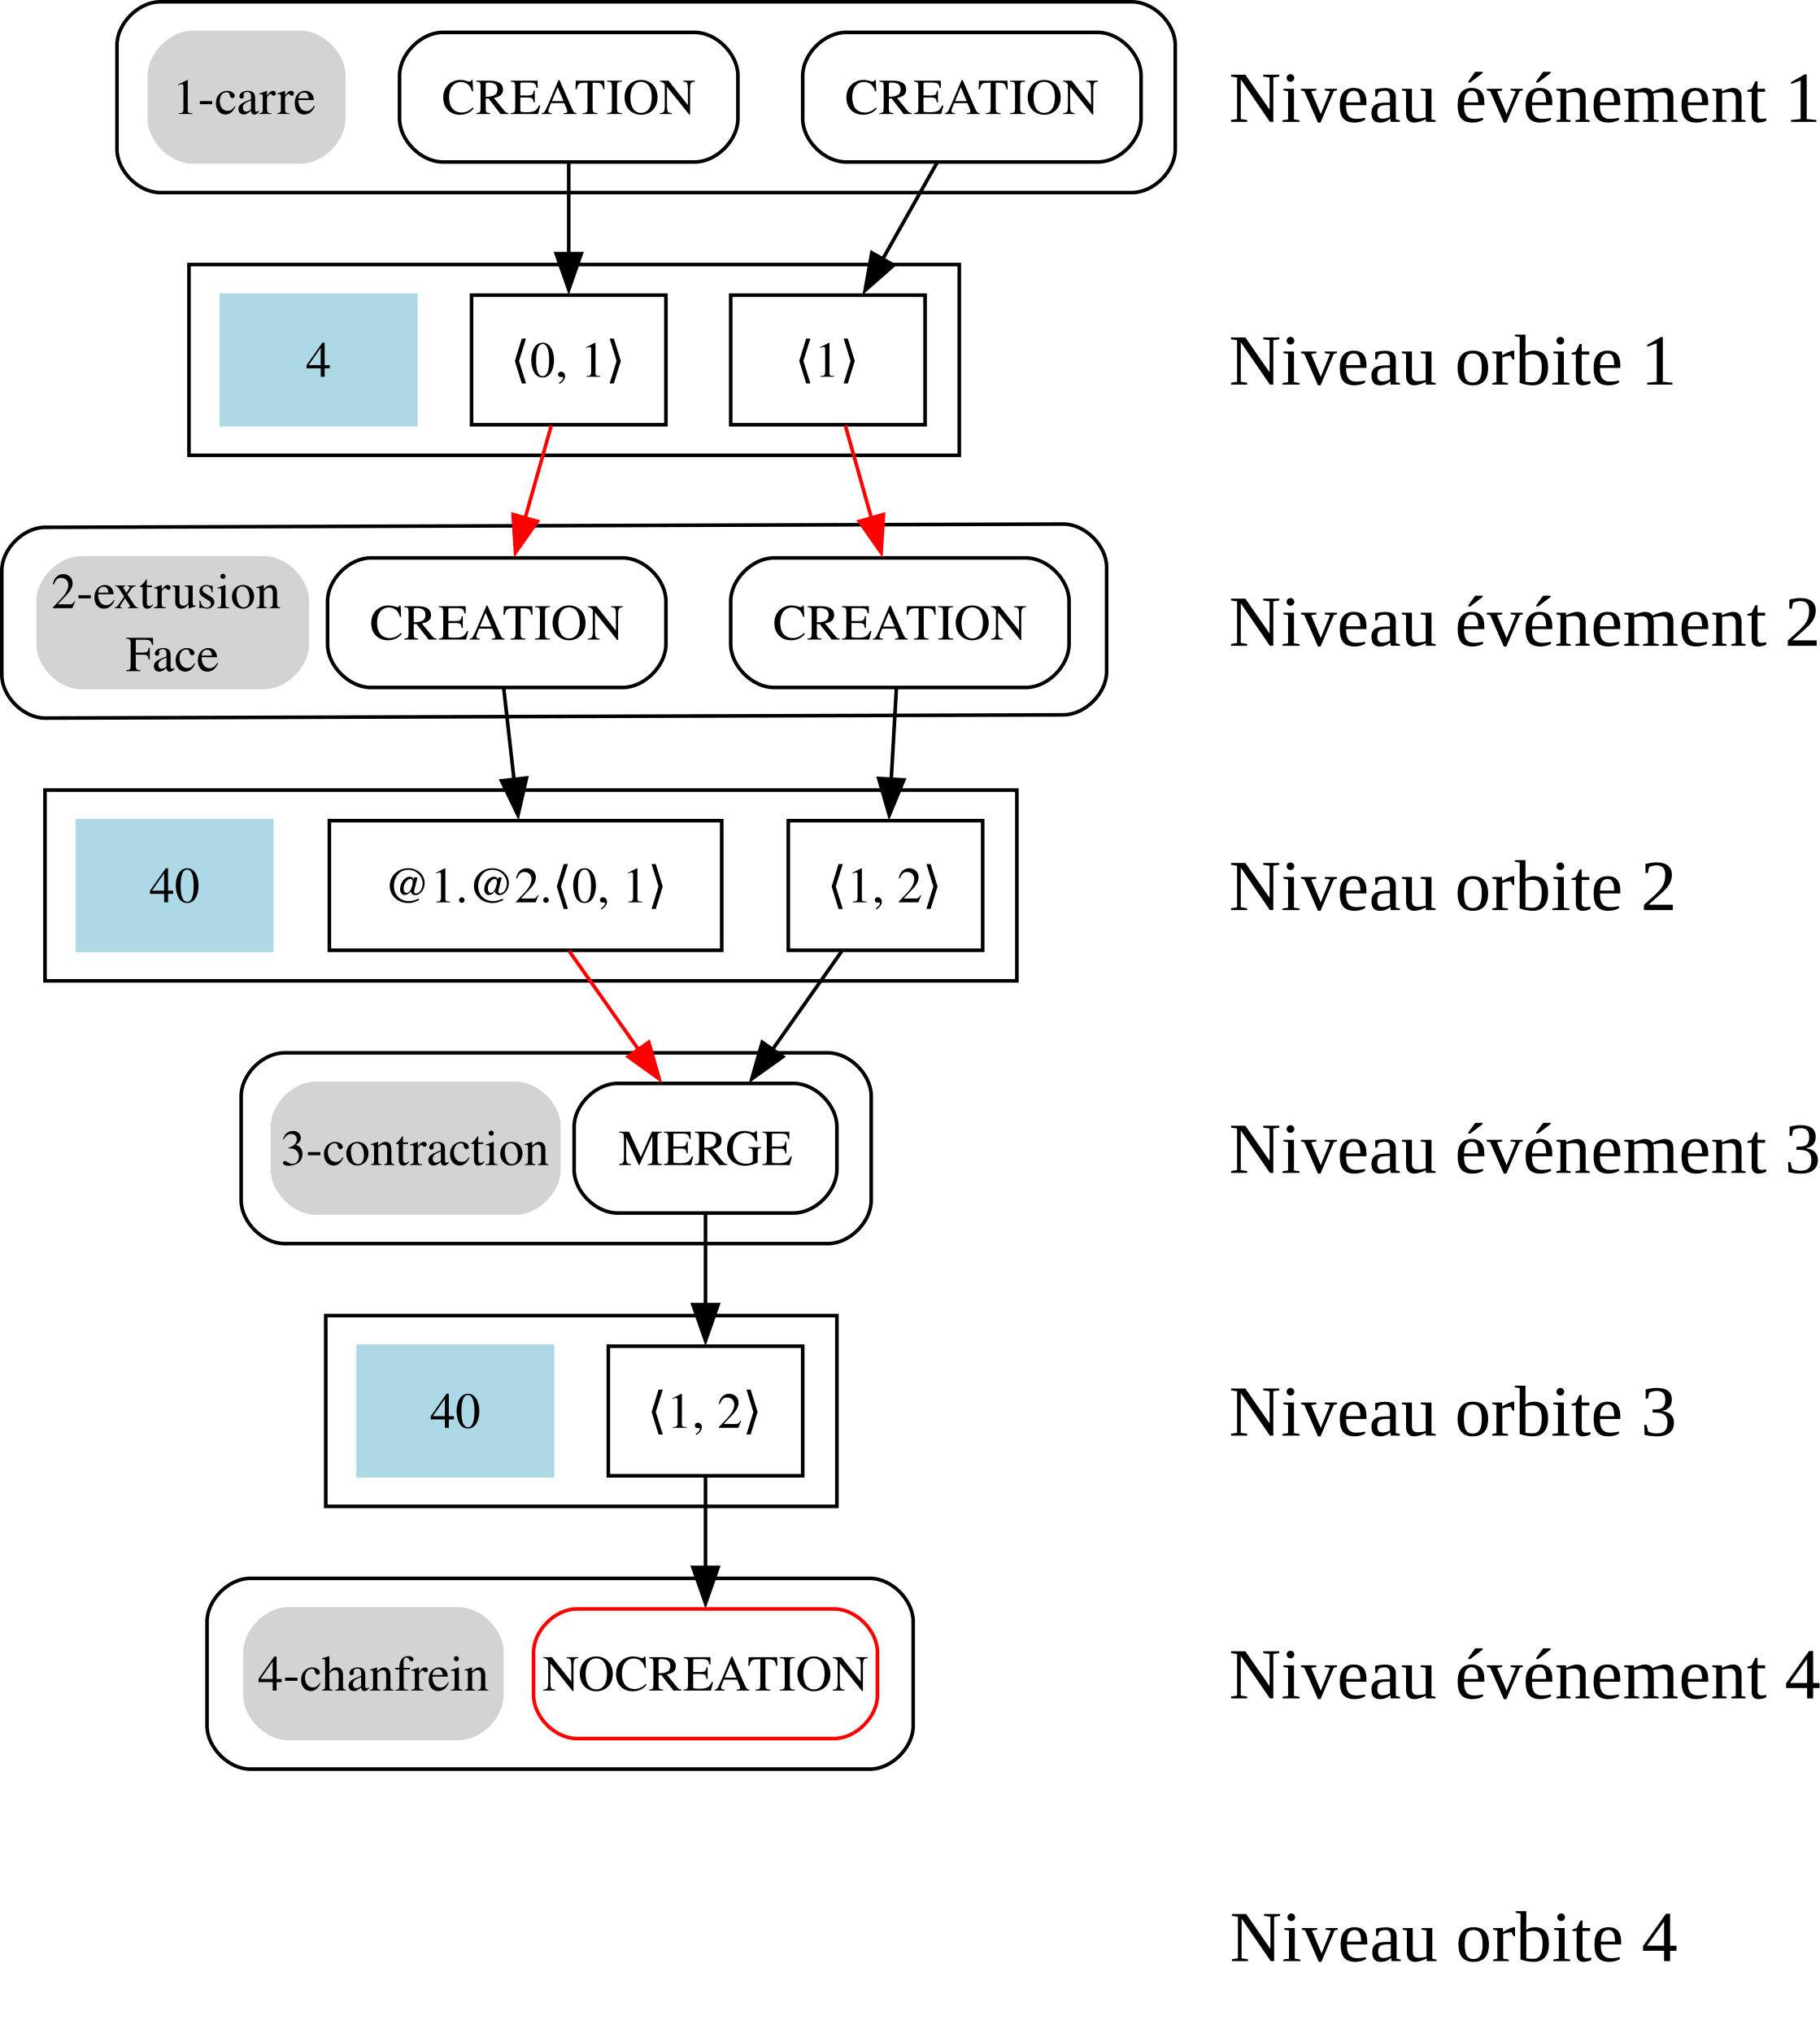
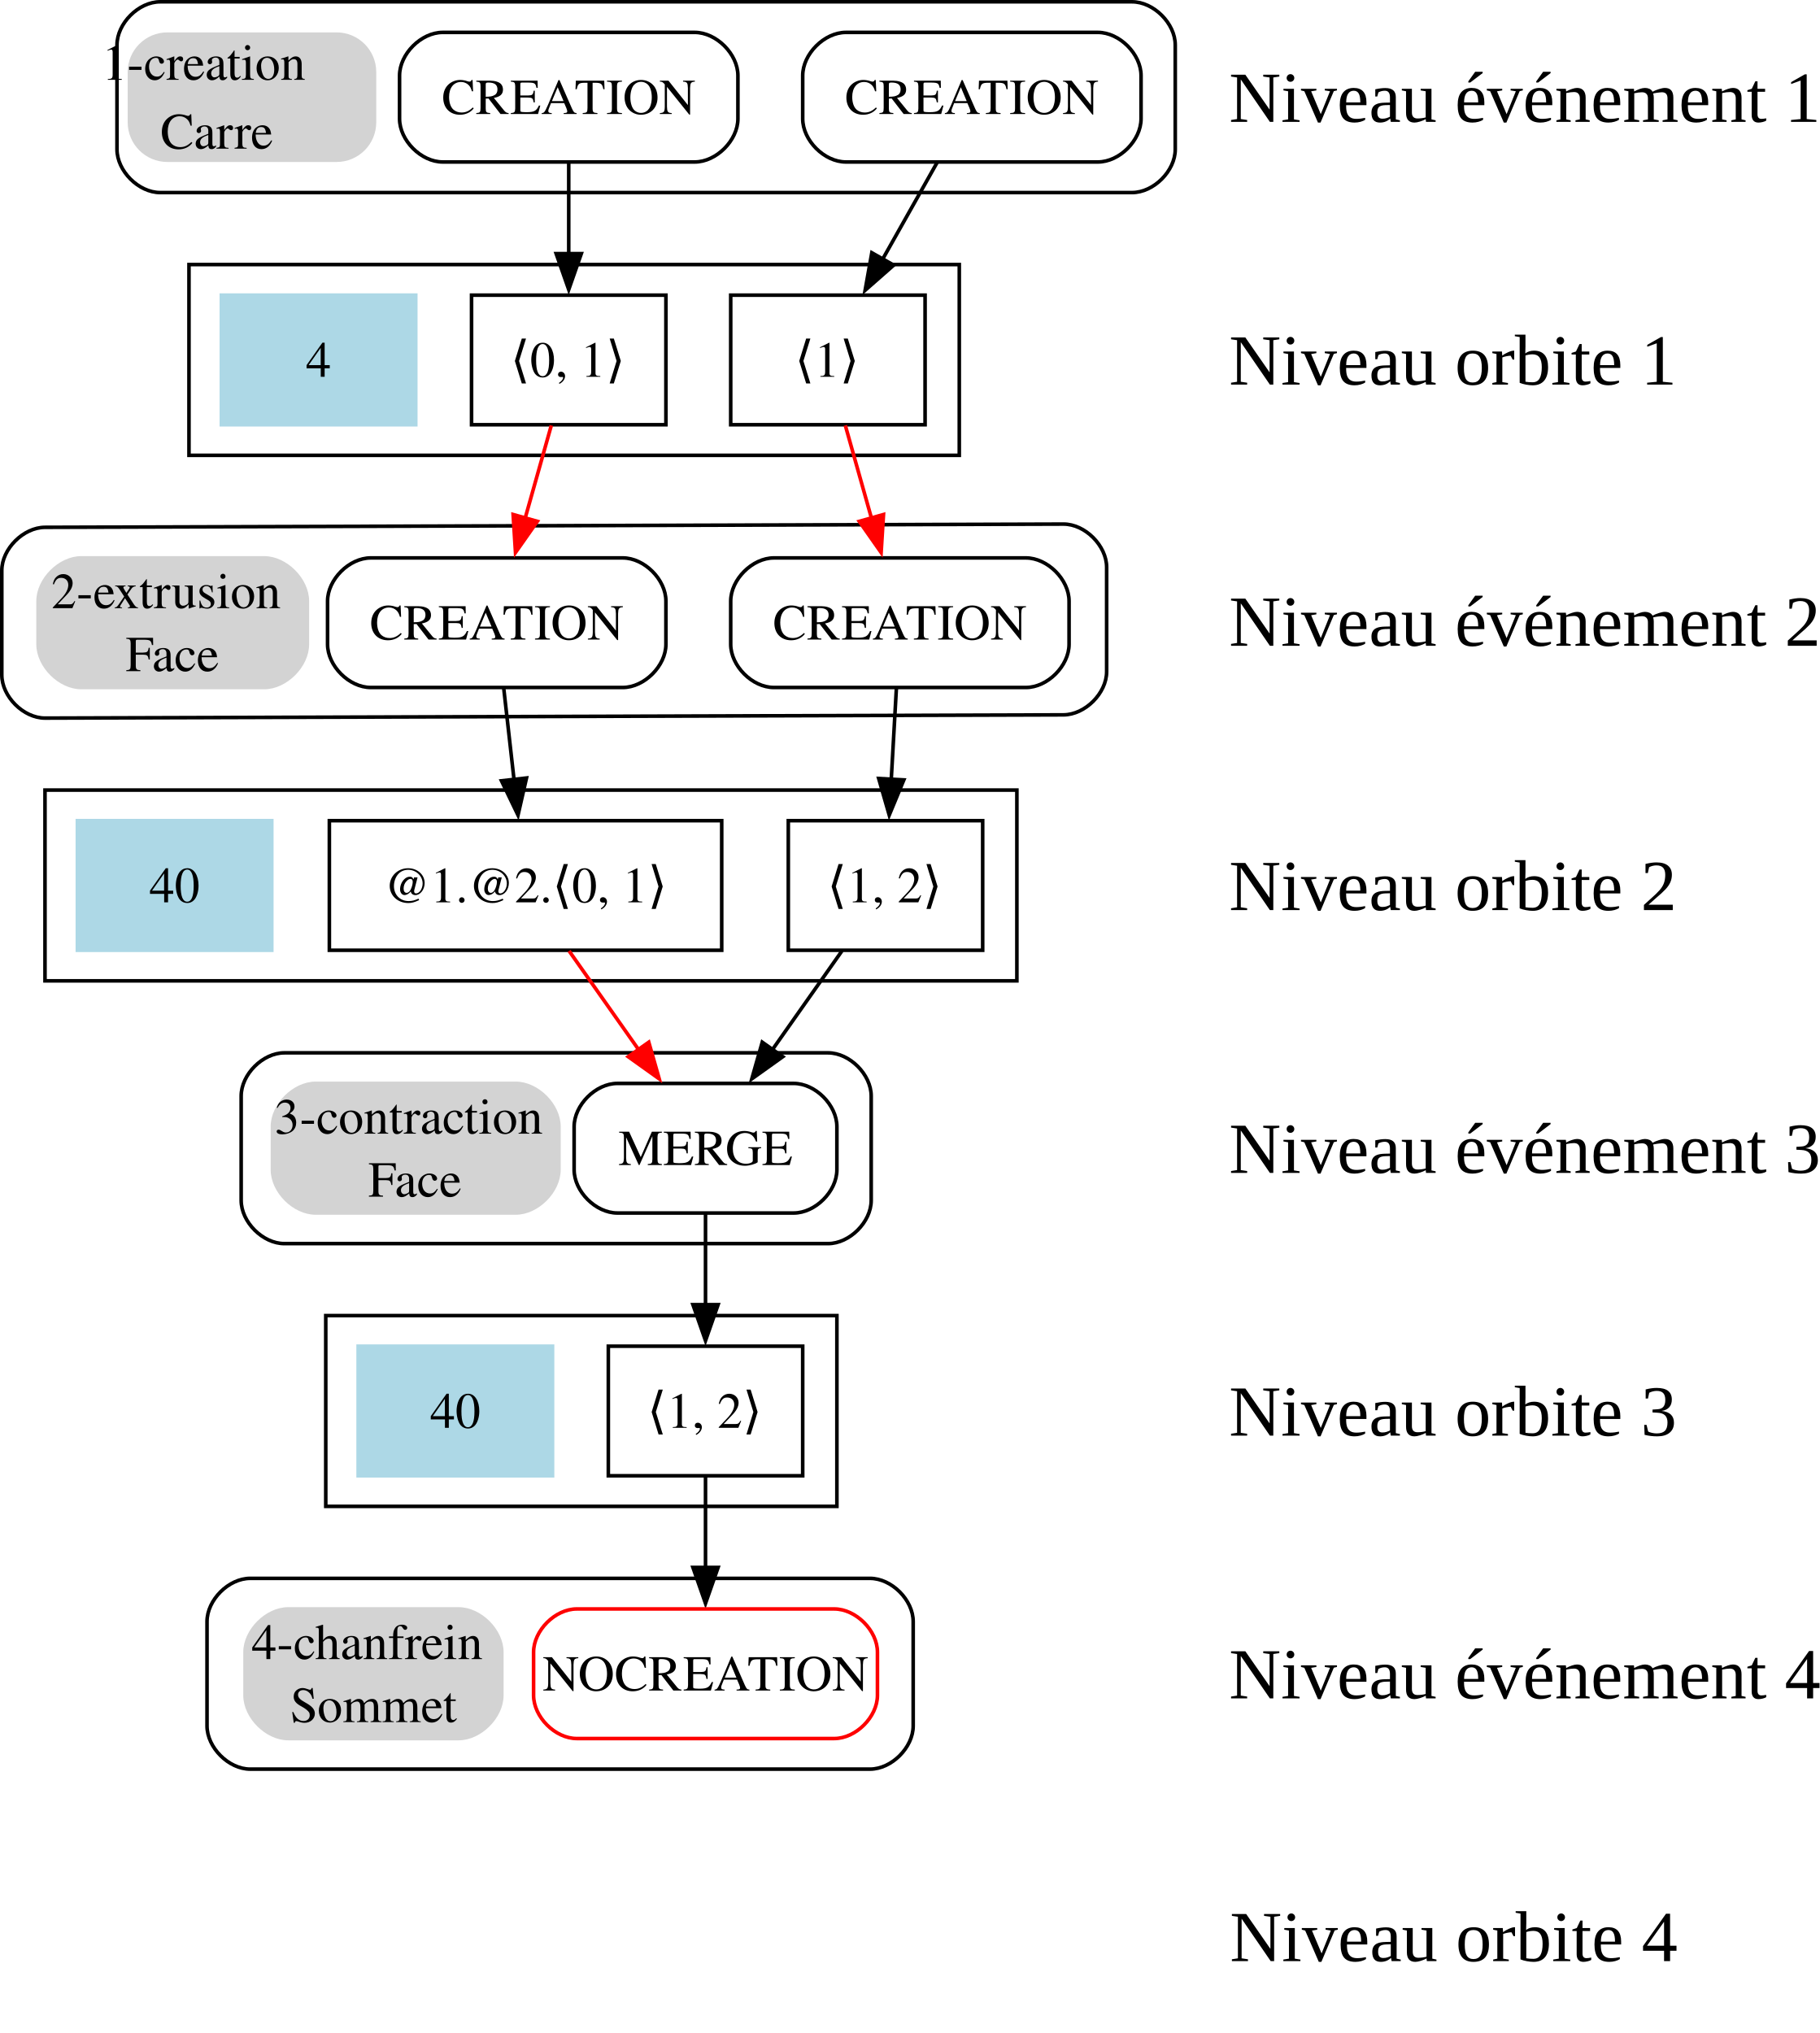
<svg xmlns="http://www.w3.org/2000/svg" width="505.486pt" height="564.81pt" viewBox="0 0 505.486 564.81" version="1.1" id="svg32">
  <defs id="defs32" />
+   <g id="g2" transform="translate(18,718.5)">
+     <rect style="fill:#d3d3d3;fill-opacity:1;stroke:none;stroke-width:1.13;stroke-linecap:square;stop-color:#000000" id="rect626-6-4" width="69.052" height="36" x="17.474" y="-709.5" ry="11.016" />
+     <text xml:space="preserve" style="font-style:normal;font-variant:normal;font-weight:normal;font-stretch:normal;font-size:14.075px;font-family:Symbola;-inkscape-font-specification:'Symbola, Normal';font-variant-ligatures:normal;font-variant-caps:normal;font-variant-numeric:normal;font-variant-east-asian:normal;text-align:center;writing-mode:lr-tb;text-anchor:middle;fill:#000000;fill-opacity:1;fill-rule:nonzero;stroke:none;stroke-width:1.005" id="text3762-7-4" x="51.604" y="-692.609" transform="scale(0.9946541,1.005375)">
+       <tspan id="tspan6166-5-7" x="51.604" y="-692.609" style="font-style:normal;font-variant:normal;font-weight:normal;font-stretch:normal;font-family:Times, serif;-inkscape-font-specification:'Times, serif';text-align:center;text-anchor:middle;stroke-width:1.005">1-creation</tspan>
+       <tspan x="51.604" y="-673.581" style="font-style:normal;font-variant:normal;font-weight:normal;font-stretch:normal;font-family:Times, serif;-inkscape-font-specification:'Times, serif';text-align:center;text-anchor:middle;stroke-width:1.005" id="tspan7">Carre</tspan>
+     </text>
+   </g>
  <path fill="none" stroke="#000000" d="m 44.5,53.5 c 0,0 270,0 270,0 6,0 12,-6 12,-12 0,0 0,-29 0,-29 0,-6 -6,-12 -12,-12 0,0 -270,0 -270,0 -6,0 -12,6 -12,12 0,0 0,29 0,29 0,6 6,12 12,12" id="path2" />
  <polygon fill="none" stroke="#000000" points="262,-353 262,-300 48,-300 48,-353 " id="polygon3" transform="translate(4.5,426.5)" />
  <path fill="none" stroke="#000000" d="m 12.5,199.5 282.938,-0.899 c 6,-0.019 12,-6 12,-12 v -29 c 0,-6 -6,-12.019 -12,-12 L 12.5,146.5 c -6,0.019 -12,6 -12,12 v 29 c 0,6 6,12 12,12" id="path4" />
  <polygon fill="none" stroke="#000000" points="278,-207 278,-154 8,-154 8,-207 " id="polygon5" transform="translate(4.5,426.5)" />
  <path fill="none" stroke="#000000" d="m 123,45 c 0,0 70,0 70,0 6,0 12,-6 12,-12 0,0 0,-12 0,-12 0,-6 -6,-12 -12,-12 0,0 -70,0 -70,0 -6,0 -12,6 -12,12 0,0 0,12 0,12 0,6 6,12 12,12" id="path8" />
  <text text-anchor="middle" x="158" y="31.68" font-family="Times, serif" font-size="14px" id="text8">CREATION</text>
  <polygon fill="none" stroke="#000000" points="56,-308.5 56,-344.5 110,-344.5 110,-308.5 " id="polygon9" transform="translate(75,426.5)" />
  <text text-anchor="middle" x="157.75" y="104.68" font-family="Times, serif" font-size="14px" id="text9">⟨0, 1⟩</text>
  <path fill="none" stroke="#000000" d="m 158,45.19 c 0,7.58 0,16.71 0,25.27" id="path10" />
  <polygon fill="#000000" stroke="#000000" points="83,-346.04 79.5,-356.04 86.5,-356.04 " id="polygon10" transform="translate(75,426.5)" />
  <path fill="none" stroke="#000000" d="m 103,191 c 0,0 70,0 70,0 6,0 12,-6 12,-12 0,0 0,-12 0,-12 0,-6 -6,-12 -12,-12 0,0 -70,0 -70,0 -6,0 -12,6 -12,12 0,0 0,12 0,12 0,6 6,12 12,12" id="path11" />
  <text text-anchor="middle" x="138" y="177.68" font-family="Times, serif" font-size="14px" id="text11">CREATION</text>
  <path fill="none" stroke="#ff0000" d="m 153.16,118.19 c -2.19,7.76 -4.83,17.13 -7.29,25.86" id="path12" />
  <polygon fill="#ff0000" stroke="#ff0000" points="68.21,-272.99 67.55,-283.56 74.29,-281.66 " id="polygon12" transform="translate(75,426.5)" />
  <path fill="none" stroke="#000000" d="m 235,45 c 0,0 70,0 70,0 6,0 12,-6 12,-12 0,0 0,-12 0,-12 0,-6 -6,-12 -12,-12 0,0 -70,0 -70,0 -6,0 -12,6 -12,12 0,0 0,12 0,12 0,6 6,12 12,12" id="path13" />
  <text text-anchor="middle" x="270" y="31.68" font-family="Times, serif" font-size="14px" id="text13">CREATION</text>
  <polygon fill="none" stroke="#000000" points="128,-308.5 128,-344.5 182,-344.5 182,-308.5 " id="polygon14" transform="translate(75,426.5)" />
  <text text-anchor="middle" x="229.75" y="104.68" font-family="Times, serif" font-size="14px" id="text14">⟨1⟩</text>
  <path fill="none" stroke="#000000" d="m 260.32,45.19 c -4.57,8.11 -10.13,17.97 -15.23,27.03" id="path15" />
  <polygon fill="#000000" stroke="#000000" points="165.34,-345.85 167.2,-356.28 173.29,-352.84 " id="polygon15" transform="translate(75,426.5)" />
  <path fill="none" stroke="#000000" d="m 215,191 c 0,0 70,0 70,0 6,0 12,-6 12,-12 0,0 0,-12 0,-12 0,-6 -6,-12 -12,-12 0,0 -70,0 -70,0 -6,0 -12,6 -12,12 0,0 0,12 0,12 0,6 6,12 12,12" id="path16" />
  <text text-anchor="middle" x="250" y="177.68" font-family="Times, serif" font-size="14px" id="text16">CREATION</text>
  <path fill="none" stroke="#ff0000" d="m 234.84,118.19 c 2.19,7.76 4.83,17.13 7.29,25.86" id="path17" />
  <polygon fill="#ff0000" stroke="#ff0000" points="169.79,-272.99 163.71,-281.66 170.45,-283.56 " id="polygon17" transform="translate(75,426.5)" />
-   <path fill="#d3d3d3" stroke="#d3d3d3" d="m 53.5,45 c 0,0 30,0 30,0 6,0 12,-6 12,-12 0,0 0,-12 0,-12 0,-6 -6,-12 -12,-12 0,0 -30,0 -30,0 -6,0 -12,6 -12,12 0,0 0,12 0,12 0,6 6,12 12,12" id="path18" />
-   <text text-anchor="middle" x="67.863" y="31.662" font-family="Times, serif" font-size="14px" id="text18">1-carre</text>
  <polygon fill="none" stroke="#000000" points="16.5,-162.5 16.5,-198.5 125.5,-198.5 125.5,-162.5 " id="polygon19" transform="translate(75,426.5)" />
  <text text-anchor="middle" x="146" y="250.68" font-family="Times, serif" font-size="14px" id="text19">@1.@2.⟨0, 1⟩</text>
  <path fill="none" stroke="#000000" d="m 139.94,191.19 c 0.86,7.67 1.9,16.92 2.88,25.57" id="path20" />
  <polygon fill="#000000" stroke="#000000" points="68.91,-200.03 64.31,-209.58 71.27,-210.36 " id="polygon20" transform="translate(75,426.5)" />
  <polygon fill="none" stroke="#000000" points="144,-162.5 144,-198.5 198,-198.5 198,-162.5 " id="polygon21" transform="translate(75,426.5)" />
  <text text-anchor="middle" x="245.75" y="250.68" font-family="Times, serif" font-size="14px" id="text21">⟨1, 2⟩</text>
  <path fill="none" stroke="#000000" d="m 249.03,191.19 c -0.43,7.67 -0.95,16.92 -1.44,25.57" id="path22" />
  <polygon fill="#000000" stroke="#000000" points="172.04,-200.04 169.11,-210.22 176.1,-209.83 " id="polygon22" transform="translate(75,426.5)" />
  <polygon fill="#add8e6" stroke="#add8e6" points="200,-344.5 254,-344.5 254,-308.5 200,-308.5 " id="polygon23" transform="translate(-138.5,426.5)" />
  <text text-anchor="middle" x="88.5" y="104.68" font-family="Times, serif" font-size="14px" id="text23">4</text>
  <path fill="none" stroke="#000000" d="m 233.9,264.19 c -5.84,8.28 -12.96,18.4 -19.45,27.62" id="path26" />
  <polygon fill="#000000" stroke="#000000" points="133.86,-126.77 136.76,-136.96 142.48,-132.93 " id="polygon26" transform="translate(75,426.5)" />
  <path fill="#d3d3d3" stroke="#d3d3d3" d="m 22.586,191 h 50.796 c 6,0 12,-6 12,-12 v -12 c 0,-6 -6,-12 -12,-12 H 22.586 c -6,0 -12,6 -12,12 v 12 c 0,6 6,12 12,12" id="path27" />
  <text text-anchor="middle" x="47.879" y="168.961" font-family="Times, serif" font-size="14px" id="text27">
    <tspan id="tspan2" x="47.879" y="168.961">2-extrusion</tspan>
    <tspan id="tspan3" x="47.879" y="186.461">Face</tspan>
  </text>
  <polygon fill="#add8e6" stroke="#add8e6" points="216,-198.5 270,-198.5 270,-162.5 216,-162.5 " id="polygon30" transform="translate(-194.5,426.5)" />
  <text text-anchor="middle" x="48.5" y="250.68" font-family="Times, serif" font-size="14px" id="text30">40</text>
  <path fill="none" stroke="#000000" d="m 79,345.5 h 151.031 c 6,0 12,-6 12,-12 v -29 c 0,-6 -6,-12 -12,-12 H 79 c -6,0 -12,6 -12,12 v 29 c 0,6 6,12 12,12" id="path6" />
  <polygon fill="none" stroke="#000000" points="228,-61 228,-8 86,-8 86,-61 " id="polygon7" transform="translate(4.5,426.5)" />
  <path fill="none" stroke="#000000" d="m 171.5,337 c 0,0 49,0 49,0 6,0 12,-6 12,-12 0,0 0,-12 0,-12 0,-6 -6,-12 -12,-12 0,0 -49,0 -49,0 -6,0 -12,6 -12,12 0,0 0,12 0,12 0,6 6,12 12,12" id="path24" />
  <text text-anchor="middle" x="196" y="323.67" font-family="Times, serif" font-size="14px" id="text24">MERGE</text>
  <polygon fill="none" stroke="#000000" points="94,-16.5 94,-52.5 148,-52.5 148,-16.5 " id="polygon28" transform="translate(75,426.5)" />
  <text text-anchor="middle" x="195.75" y="396.68" font-family="Times, serif" font-size="14px" id="text28">⟨1, 2⟩</text>
  <path fill="none" stroke="#000000" d="m 196,337.19 c 0,7.58 0,16.71 0,25.27" id="path29" />
  <polygon fill="#000000" stroke="#000000" points="124.5,-64.04 121,-54.04 117.5,-64.04 " id="polygon29" transform="translate(75,426.5)" />
  <path fill="none" stroke="#000000" d="m 196,410.19 c 0,7.58 0,16.71 0,25.27" id="path29-9" />
  <polygon fill="#000000" stroke="#000000" points="121,-54.04 117.5,-64.04 124.5,-64.04 " id="polygon29-2" transform="translate(75,499.5)" />
  <path fill="#d3d3d3" stroke="#d3d3d3" d="m 87.697,336.987 h 55.571 c 6,0 12,-6 12,-12 v -12 c 0,-6 -6,-12 -12,-12 H 87.697 c -6,0 -12,6 -12,12 v 12 c 0,6 6,12 12,12" id="path31" />
-   <text text-anchor="middle" x="115.286" y="323.67" font-family="Times, serif" font-size="14px" id="text31">3-contraction</text>
+   <text text-anchor="middle" x="115.286" y="314.948" font-family="Times, serif" font-size="14px" id="text31">
+     <tspan id="tspan1" x="115.286" y="314.948">3-contraction</tspan>
+     <tspan id="tspan4" x="115.286" y="332.448">Face</tspan>
+   </text>
  <polygon fill="#add8e6" stroke="#add8e6" points="166,-52.5 220,-52.5 220,-16.5 166,-16.5 " id="polygon32" transform="translate(-66.5,426.5)" />
  <text text-anchor="middle" x="126.5" y="396.68" font-family="Times, serif" font-size="14px" id="text32">40</text>
  <path fill="none" stroke="#000000" d="M 69.513,491.5 H 241.695 c 6,0 12,-6 12,-12 v -29 c 0,-6 -6,-12 -12,-12 H 69.513 c -6,0 -12,6 -12,12 v 29 c 0,6 6,12 12,12" id="path6-7" />
  <path fill="none" stroke="#000000" d="m 160.234,483 h 71.532 c 6,0 12,-6 12,-12 v -12 c 0,-6 -6,-12 -12,-12 h -71.532 c -6,0 -12,6 -12,12 v 12 c 0,6 6,12 12,12" id="path24-9" style="stroke:#fe0000;stroke-opacity:1" />
  <text text-anchor="middle" x="196.021" y="469.67" font-family="Times, serif" font-size="14px" id="text24-1">NOCREATION</text>
  <path fill="#d3d3d3" stroke="#d3d3d3" d="m 80.08,483 h 47.324 c 6,0 12,-6 12,-12 v -12 c 0,-6 -6,-12 -12,-12 H 80.08 c -6,0 -12,6 -12,12 v 12 c 0,6 6,12 12,12" id="path31-1" />
-   <text text-anchor="middle" x="103.763" y="469.67" font-family="Times, serif" font-size="14px" id="text31-8">4-chanfrein</text>
+   <text text-anchor="middle" x="103.763" y="460.933" font-family="Times, serif" font-size="14px" id="text31-8">
+     <tspan id="tspan5" x="103.763" y="460.933">4-chanfrein</tspan>
+     <tspan id="tspan6" x="103.763" y="478.433">Sommet</tspan>
+   </text>
  <text xml:space="preserve" style="font-style:normal;font-variant:normal;font-weight:normal;font-stretch:normal;font-size:20px;font-family:'Liberation Serif';-inkscape-font-specification:'Liberation Serif, Normal';font-variant-ligatures:normal;font-variant-caps:normal;font-variant-numeric:normal;font-variant-east-asian:normal;fill:#000000;fill-opacity:1;stroke:none;stroke-width:3;stroke-linecap:round;stroke-linejoin:miter;stroke-dasharray:none;stroke-opacity:0.8;stop-color:#000000" x="341.424" y="33.855" id="text7969">
    <tspan id="tspan7967" style="font-style:normal;font-variant:normal;font-weight:normal;font-stretch:normal;font-size:20px;font-family:'Liberation Serif';-inkscape-font-specification:'Liberation Serif, Normal';font-variant-ligatures:normal;font-variant-caps:normal;font-variant-numeric:normal;font-variant-east-asian:normal;stroke-width:3" x="341.424" y="33.855">Niveau événement 1</tspan>
  </text>
  <text xml:space="preserve" style="font-style:normal;font-variant:normal;font-weight:normal;font-stretch:normal;font-size:20px;font-family:'Liberation Serif';-inkscape-font-specification:'Liberation Serif, Normal';font-variant-ligatures:normal;font-variant-caps:normal;font-variant-numeric:normal;font-variant-east-asian:normal;fill:#000000;fill-opacity:1;stroke:none;stroke-width:3;stroke-linecap:round;stroke-linejoin:miter;stroke-dasharray:none;stroke-opacity:0.8;stop-color:#000000" x="341.424" y="471.855" id="text7969-8">
    <tspan id="tspan7967-9" style="font-style:normal;font-variant:normal;font-weight:normal;font-stretch:normal;font-size:20px;font-family:'Liberation Serif';-inkscape-font-specification:'Liberation Serif, Normal';font-variant-ligatures:normal;font-variant-caps:normal;font-variant-numeric:normal;font-variant-east-asian:normal;stroke-width:3" x="341.424" y="471.855">Niveau événement 4</tspan>
  </text>
  <text xml:space="preserve" style="font-style:normal;font-variant:normal;font-weight:normal;font-stretch:normal;font-size:20px;font-family:'Liberation Serif';-inkscape-font-specification:'Liberation Serif, Normal';font-variant-ligatures:normal;font-variant-caps:normal;font-variant-numeric:normal;font-variant-east-asian:normal;fill:#000000;fill-opacity:1;stroke:none;stroke-width:3;stroke-linecap:round;stroke-linejoin:miter;stroke-dasharray:none;stroke-opacity:0.8;stop-color:#000000" x="341.424" y="106.841" id="text7973">
    <tspan id="tspan7971" style="font-style:normal;font-variant:normal;font-weight:normal;font-stretch:normal;font-size:20px;font-family:'Liberation Serif';-inkscape-font-specification:'Liberation Serif, Normal';font-variant-ligatures:normal;font-variant-caps:normal;font-variant-numeric:normal;font-variant-east-asian:normal;stroke-width:3" x="341.424" y="106.841">Niveau orbite 1</tspan>
  </text>
  <text xml:space="preserve" style="font-style:normal;font-variant:normal;font-weight:normal;font-stretch:normal;font-size:20px;font-family:'Liberation Serif';-inkscape-font-specification:'Liberation Serif, Normal';font-variant-ligatures:normal;font-variant-caps:normal;font-variant-numeric:normal;font-variant-east-asian:normal;fill:#000000;fill-opacity:1;stroke:none;stroke-width:3;stroke-linecap:round;stroke-linejoin:miter;stroke-dasharray:none;stroke-opacity:0.8;stop-color:#000000" x="341.424" y="179.406" id="text7969-1">
    <tspan id="tspan1892" x="341.424" y="179.406">Niveau événement 2</tspan>
  </text>
  <text xml:space="preserve" style="font-style:normal;font-variant:normal;font-weight:normal;font-stretch:normal;font-size:20px;font-family:'Liberation Serif';-inkscape-font-specification:'Liberation Serif, Normal';font-variant-ligatures:normal;font-variant-caps:normal;font-variant-numeric:normal;font-variant-east-asian:normal;fill:#000000;fill-opacity:1;stroke:none;stroke-width:3;stroke-linecap:round;stroke-linejoin:miter;stroke-dasharray:none;stroke-opacity:0.8;stop-color:#000000" x="341.424" y="252.841" id="text7973-9">
    <tspan id="tspan1894" x="341.424" y="252.841">Niveau orbite 2</tspan>
  </text>
  <text xml:space="preserve" style="font-style:normal;font-variant:normal;font-weight:normal;font-stretch:normal;font-size:20px;font-family:'Liberation Serif';-inkscape-font-specification:'Liberation Serif, Normal';font-variant-ligatures:normal;font-variant-caps:normal;font-variant-numeric:normal;font-variant-east-asian:normal;fill:#000000;fill-opacity:1;stroke:none;stroke-width:3;stroke-linecap:round;stroke-linejoin:miter;stroke-dasharray:none;stroke-opacity:0.8;stop-color:#000000" x="341.424" y="325.855" id="text7969-0">
    <tspan id="tspan1896" x="341.424" y="325.855">Niveau événement 3</tspan>
  </text>
  <text xml:space="preserve" style="font-style:normal;font-variant:normal;font-weight:normal;font-stretch:normal;font-size:20px;font-family:'Liberation Serif';-inkscape-font-specification:'Liberation Serif, Normal';font-variant-ligatures:normal;font-variant-caps:normal;font-variant-numeric:normal;font-variant-east-asian:normal;fill:#000000;fill-opacity:1;stroke:none;stroke-width:3;stroke-linecap:round;stroke-linejoin:miter;stroke-dasharray:none;stroke-opacity:0.8;stop-color:#000000" x="341.424" y="398.841" id="text7973-8">
    <tspan id="tspan1898" x="341.424" y="398.841">Niveau orbite 3</tspan>
  </text>
  <text xml:space="preserve" style="font-style:normal;font-variant:normal;font-weight:normal;font-stretch:normal;font-size:20px;font-family:'Liberation Serif';-inkscape-font-specification:'Liberation Serif, Normal';font-variant-ligatures:normal;font-variant-caps:normal;font-variant-numeric:normal;font-variant-east-asian:normal;fill:#000000;fill-opacity:1;stroke:none;stroke-width:3;stroke-linecap:round;stroke-linejoin:miter;stroke-dasharray:none;stroke-opacity:0.8;stop-color:#000000" x="341.658" y="544.841" id="text7973-8-5">
    <tspan id="tspan1898-3" x="341.658" y="544.841">Niveau orbite 4</tspan>
  </text>
  <path fill="none" stroke="#ff0000" d="m 158.1,264.19 c 5.84,8.28 12.96,18.4 19.45,27.62" id="path25" />
  <polygon fill="#ff0000" stroke="#ff0000" points="108.14,-126.77 99.52,-132.93 105.24,-136.96 " id="polygon25" transform="translate(75,426.5)" />
</svg>
